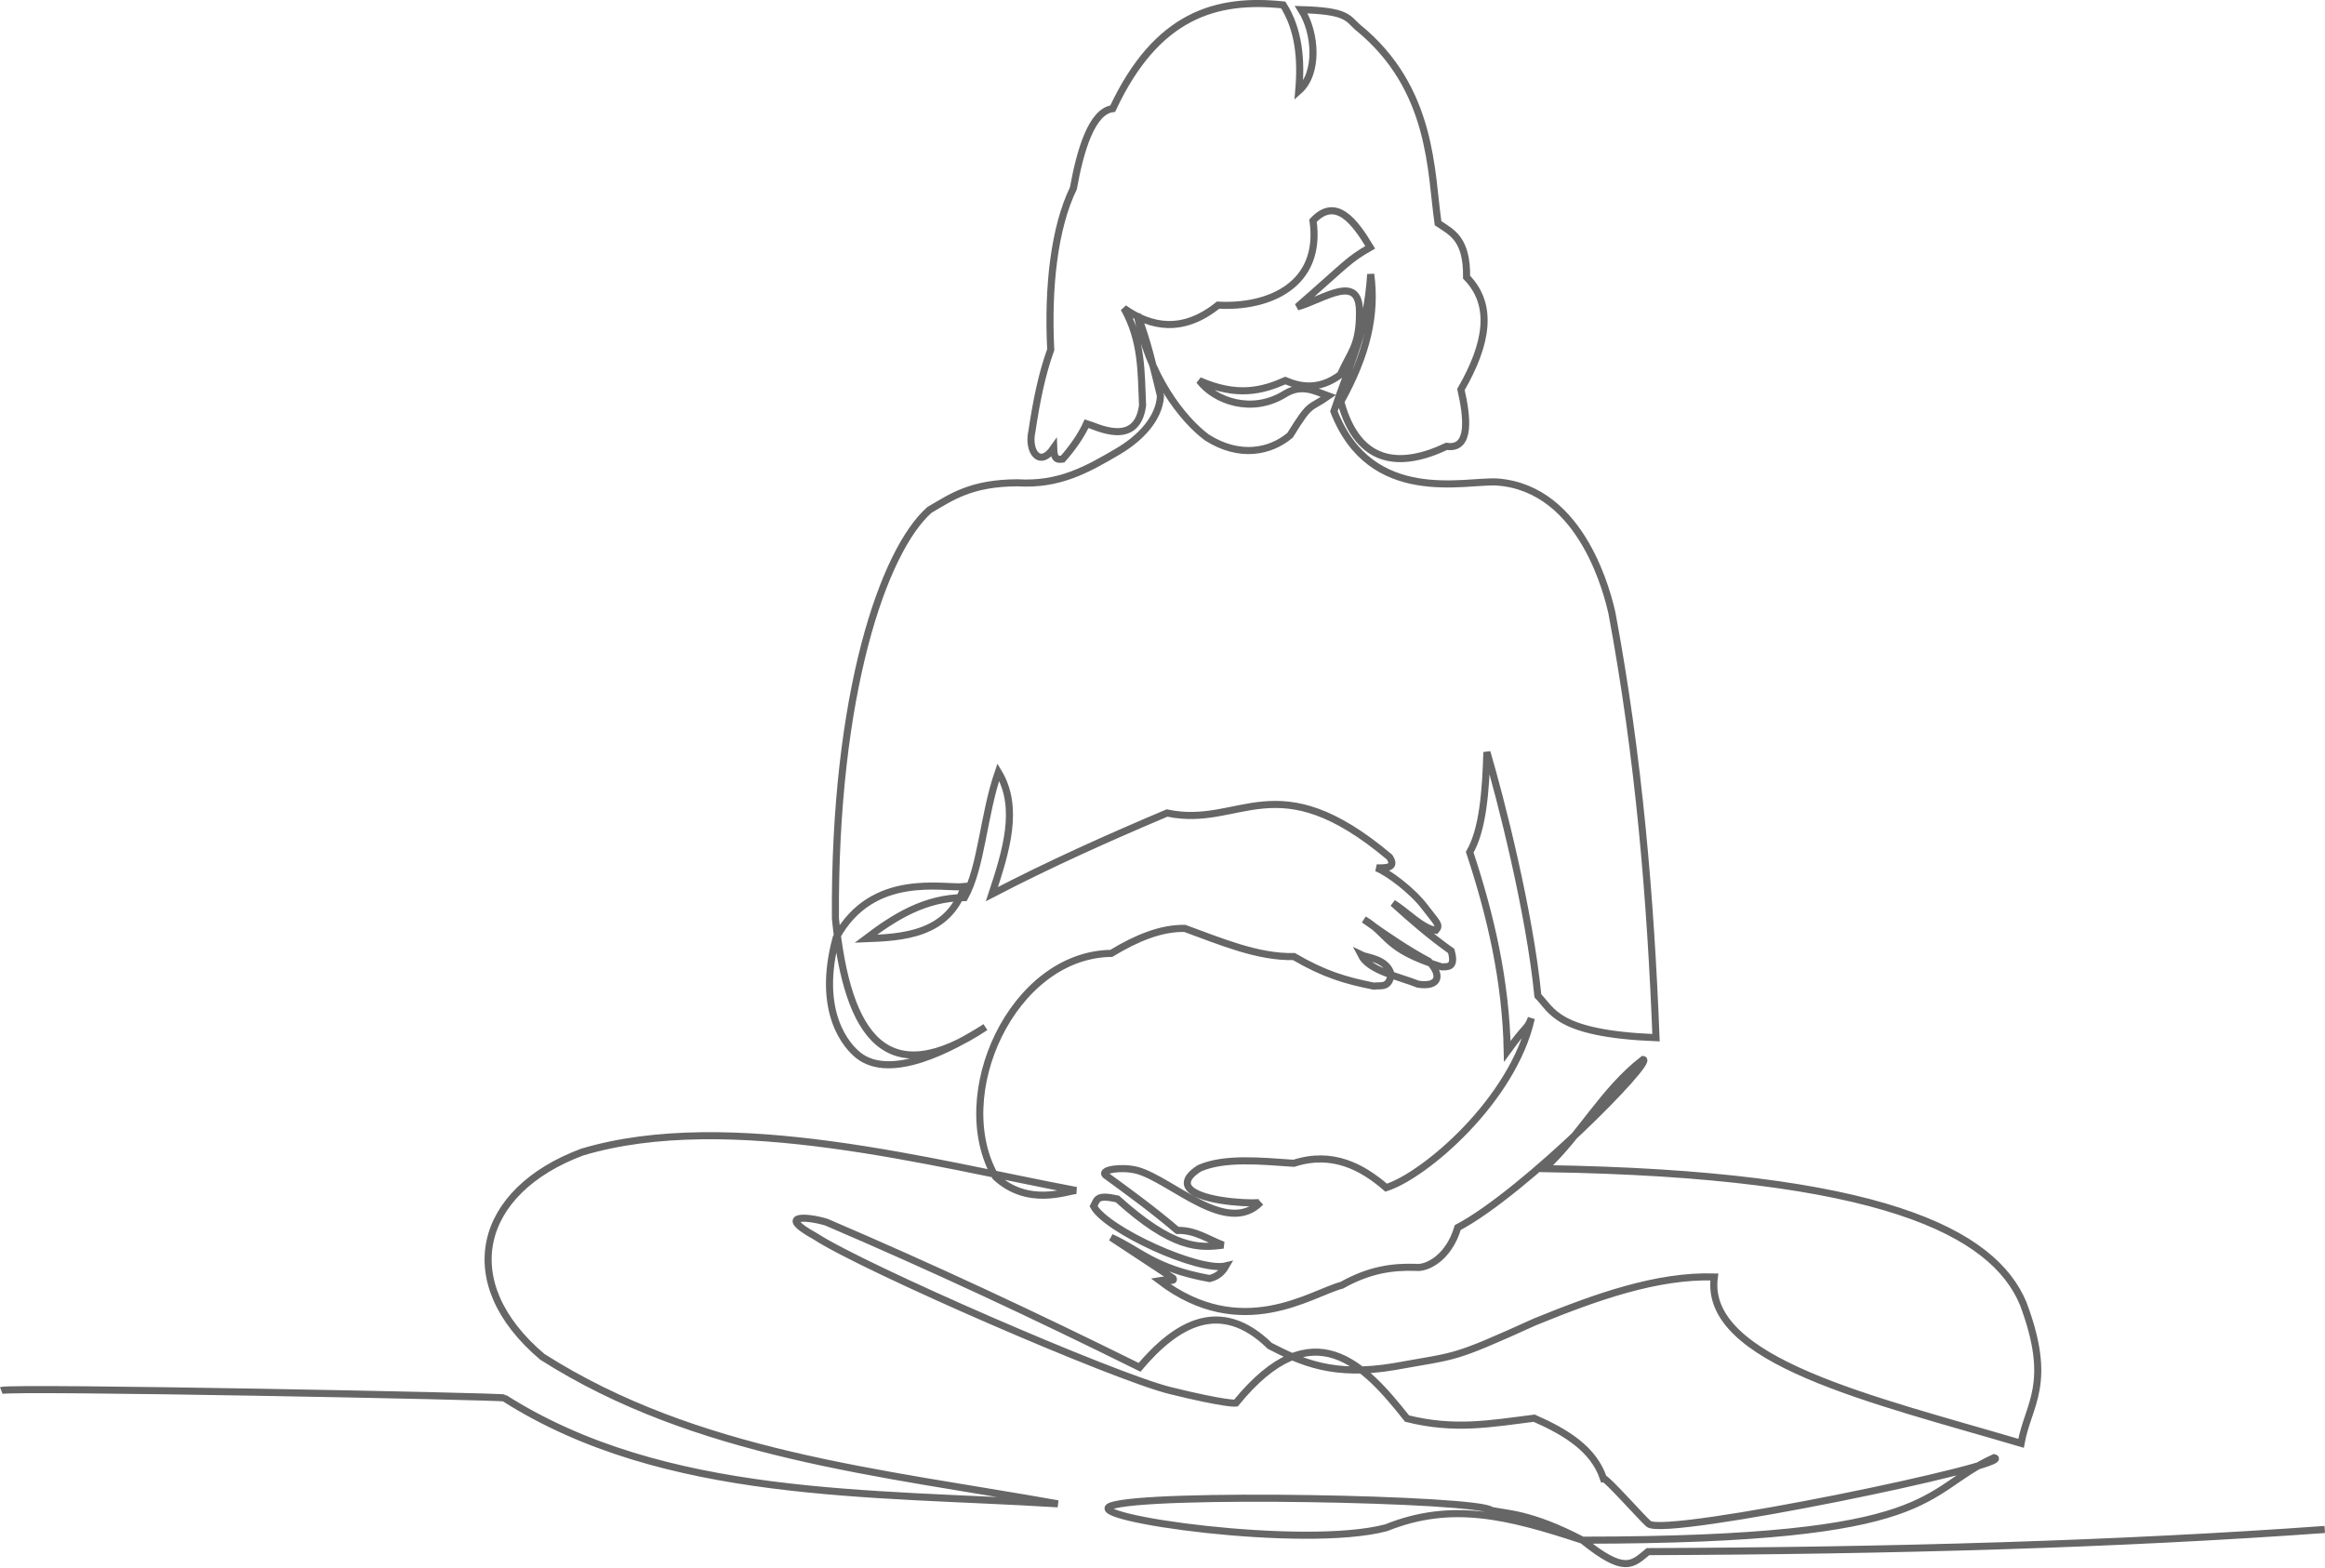
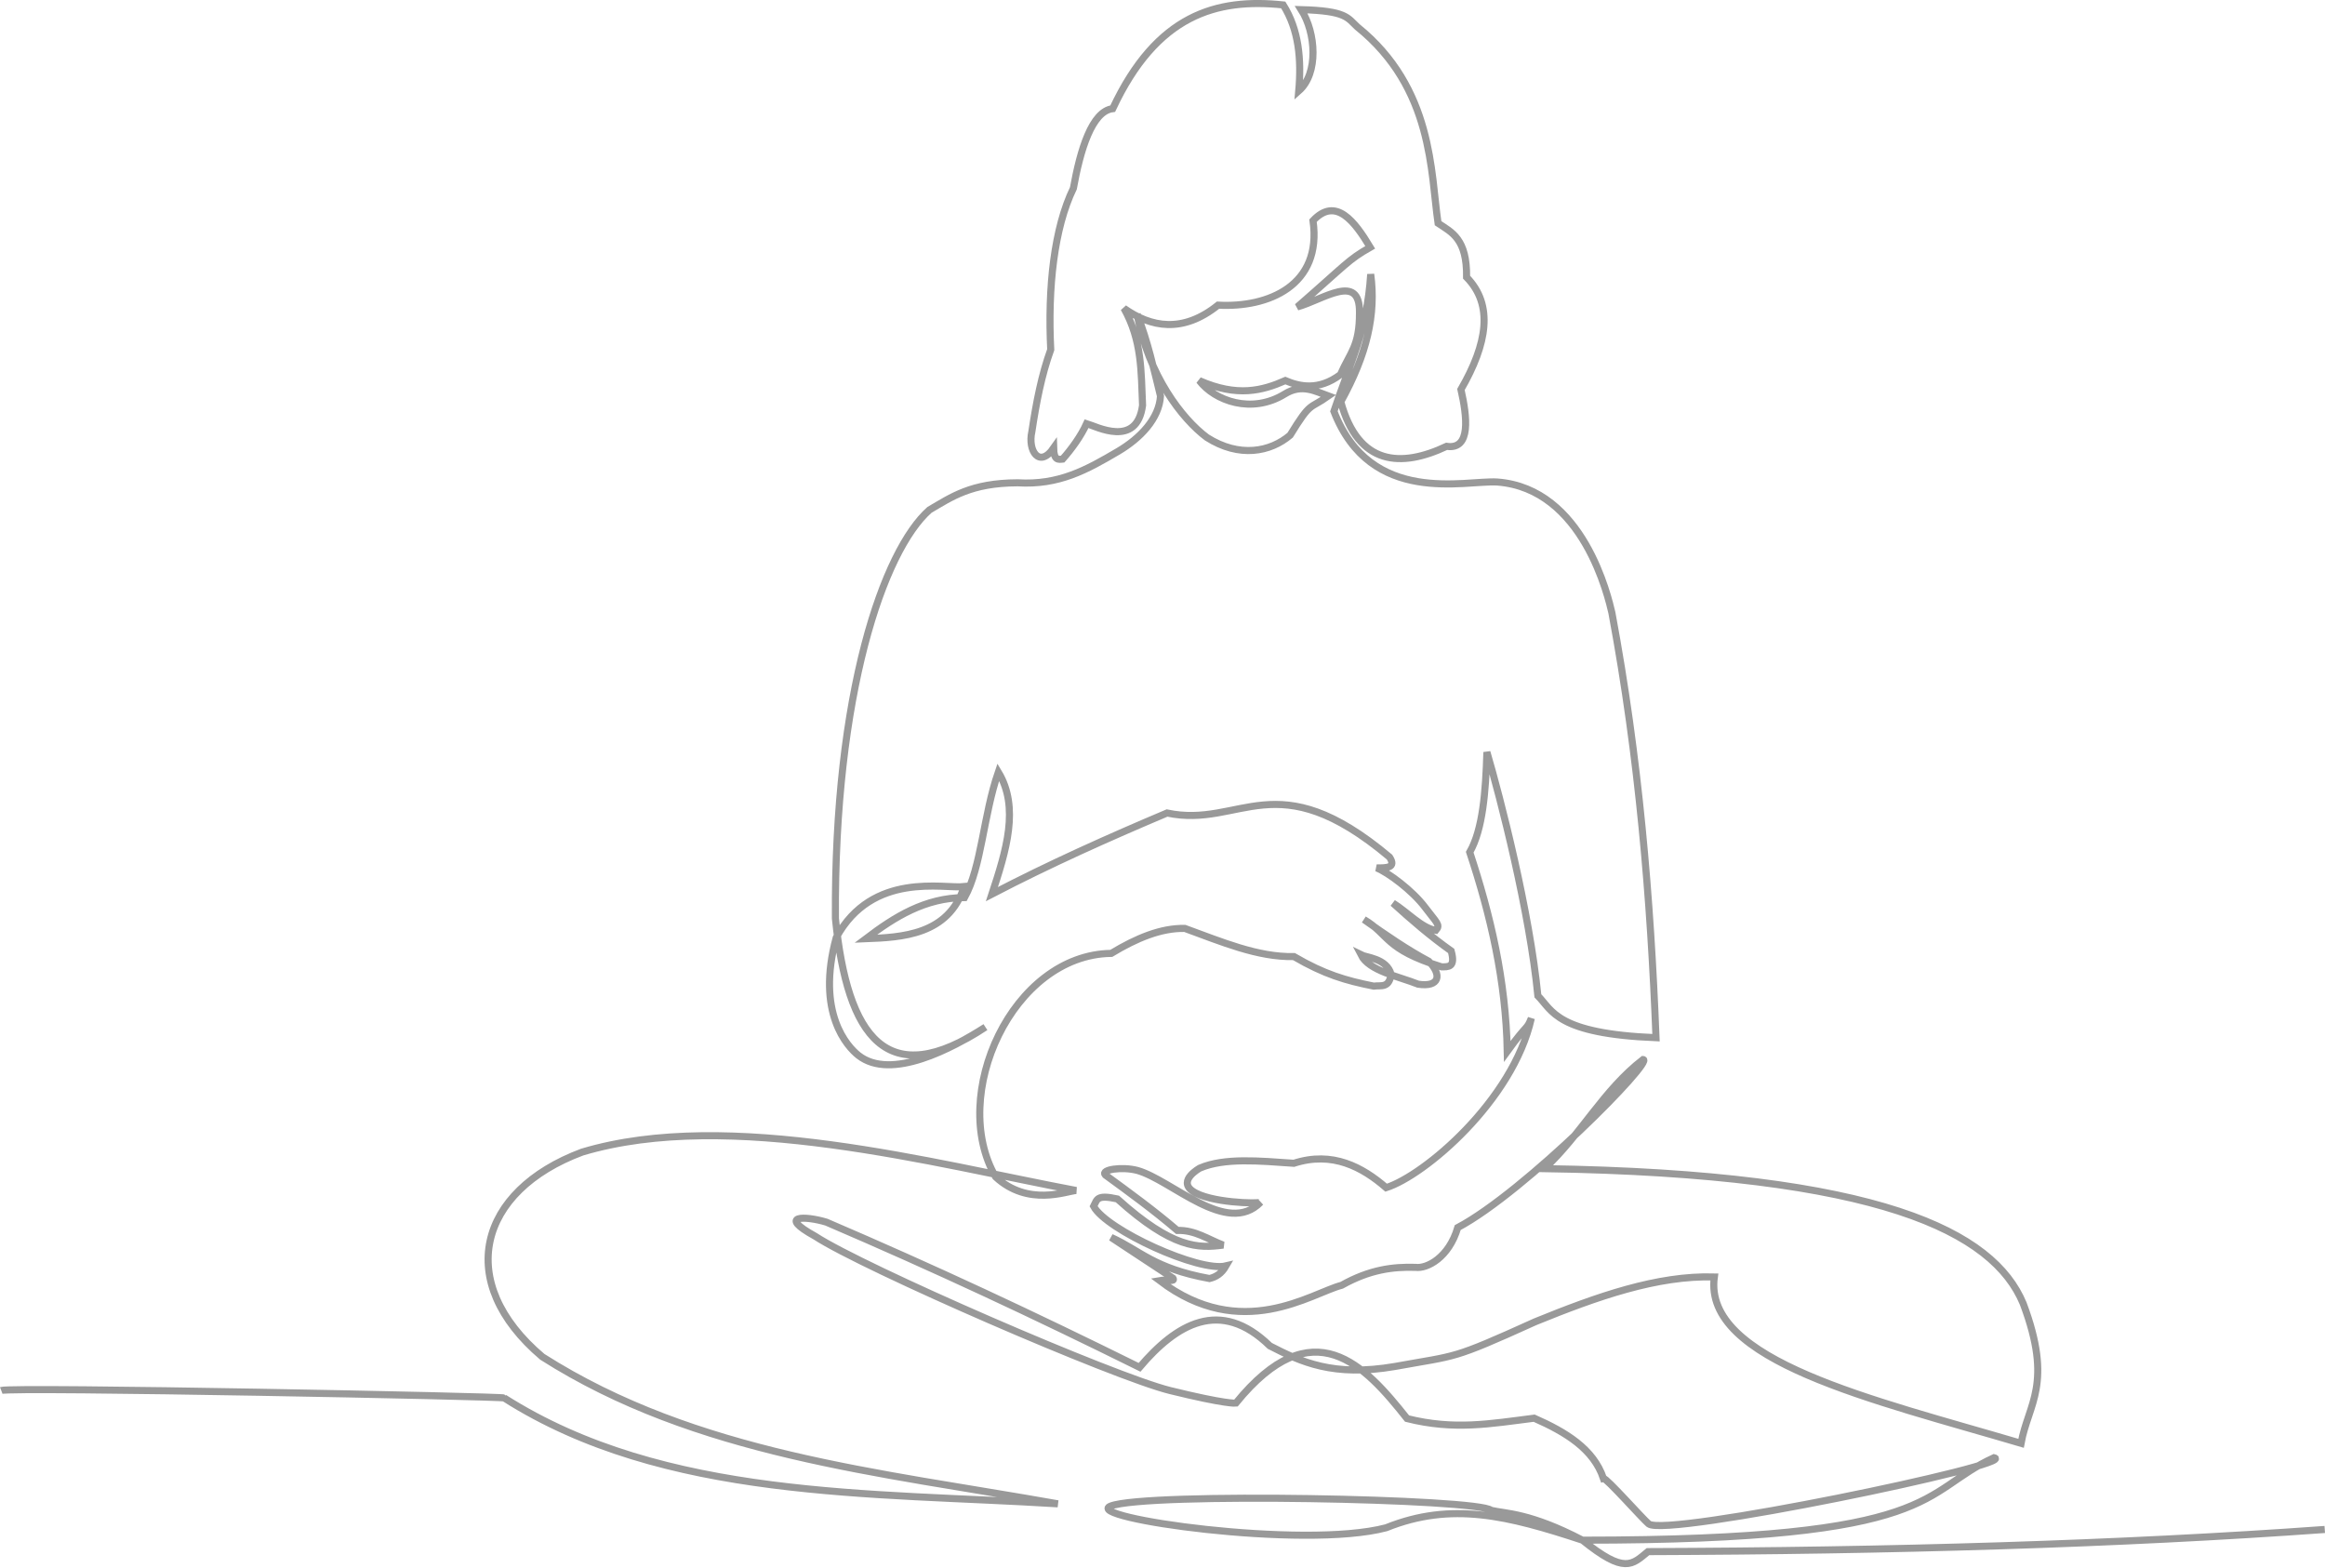
<svg xmlns="http://www.w3.org/2000/svg" width="173.573mm" height="116.997mm" viewBox="0 0 173.573 116.997" version="1.1" id="svg1511">
  <defs id="defs1505" />
  <g id="layer1" transform="translate(-174.7728,1.04602)">
-     <path style="display:inline;fill:none;stroke:#666;stroke-width:0.529;stroke-linecap:butt;stroke-linejoin:miter;stroke-miterlimit:4;stroke-dasharray:none;stroke-opacity:1" d="m 174.866,102.759 c 0.751,-0.284 37.705,0.443 37.547,0.56 11.972,7.608 27.45,7.037 41.335,7.902 -13.366,-2.375 -27.006,-3.665 -38.488,-10.975 -6.59,-5.574 -4.802,-12.382 2.974,-15.284 10.978,-3.287 26.267,0.872 36.883,2.867 -0.723,0.044 -3.59,1.231 -6.018,-1.017 -3.517,-6.076 1.25,-16.586 8.637,-16.685 1.874,-1.134 3.716,-1.903 5.491,-1.863 2.714,0.984 5.426,2.159 8.147,2.103 2.265,1.323 3.862,1.79 5.953,2.205 0.564,-0.076 1.142,0.179 1.299,-0.891 -0.336,-1.183 -1.851,-1.243 -2.251,-1.446 0.606,1.208 2.791,1.603 4.269,2.193 1.585,0.24 1.809,-0.67 0.795,-1.712 -1.57,-0.838 -3.181,-1.934 -4.84,-3.115 1.902,1.118 1.506,2.202 5.789,3.531 0.485,-0.003 1.076,0.072 0.723,-1.185 -1.554,-1.102 -2.952,-2.308 -4.343,-3.571 1.033,0.633 2.162,1.883 3.199,2.031 0.363,-0.416 0.065,-0.555 -0.793,-1.7 -0.957,-1.277 -2.768,-2.615 -3.627,-2.96 0.755,0.005 1.484,-0.006 0.959,-0.809 -8.499,-7.149 -11.087,-2.121 -16.608,-3.29 -4.375,1.85 -8.74,3.8 -13.074,6.056 1.068,-3.242 2.076,-6.471 0.478,-9.112 -1.118,3.228 -1.252,7.094 -2.521,9.369 -2.951,0.016 -5.213,1.439 -7.371,3.073 2.679,-0.105 6.17,-0.261 7.343,-3.889 -1.496,0.168 -6.849,-1.16 -9.551,3.802 -1.526,5.619 0.837,8.152 1.659,8.798 2.429,1.907 6.993,-0.522 9.478,-2.111 -7.334,4.875 -10.306,0.787 -11.198,-8.113 -0.11,-16.799 3.592,-27.463 7.021,-30.502 1.644,-0.954 3.087,-2.01 6.581,-2.022 3.083,0.188 5.151,-0.964 7.497,-2.345 1.668,-0.982 3.07,-2.453 3.169,-4.13 -0.5,-2.018 -0.933,-4.021 -1.738,-6.102 0.822,4.537 3.347,7.812 5.204,9.193 2.421,1.54 4.736,1.085 6.212,-0.17 1.58,-2.567 1.392,-1.894 2.855,-2.926 -0.946,-0.339 -1.973,-0.949 -3.26,-0.145 -2.451,1.513 -5.212,0.519 -6.375,-1.003 2.842,1.247 4.705,0.751 6.422,-0.004 1.02,0.429 2.46,0.796 4.114,-0.446 0.734,-1.681 1.43,-2.118 1.422,-4.627 0.042,-3.037 -2.722,-0.956 -4.64,-0.427 3.69,-3.211 3.783,-3.507 5.442,-4.448 -1.15,-1.909 -2.558,-3.817 -4.271,-1.989 0.692,4.84 -3.342,6.516 -7.089,6.306 -2.637,2.118 -5.015,1.662 -7.026,0.235 1.351,2.416 1.28,4.707 1.39,7.247 -0.426,3.201 -3.458,1.573 -4.177,1.363 -0.427,0.949 -1.157,1.938 -1.789,2.648 -0.317,0.031 -0.65,0.114 -0.674,-0.821 -1.068,1.539 -1.95,0.188 -1.623,-1.237 0.323,-2.149 0.726,-4.236 1.407,-6.112 -0.232,-4.665 0.258,-9.082 1.691,-12.045 0.512,-2.837 1.371,-5.754 2.937,-5.947 3.291,-7.02 7.738,-8.265 12.73,-7.743 1.162,1.846 1.367,4.046 1.158,6.421 1.491,-1.308 1.286,-4.336 0.183,-6.07 3.394,0.093 3.453,0.612 4.191,1.291 5.681,4.576 5.471,10.898 6.027,14.655 1.031,0.688 2.166,1.16 2.129,4.03 2.03,2.072 1.544,4.981 -0.421,8.381 0.454,2.009 0.777,4.521 -1.07,4.244 -3.387,1.602 -6.592,1.461 -7.9,-3.326 1.966,-3.553 2.64,-6.533 2.233,-9.524 -0.275,4.294 -1.54,6.597 -2.748,10.234 2.75,7.103 9.81,5.131 12.188,5.28 6.473,0.475 8.315,8.697 8.565,9.76 2.03,10.887 2.886,21.303 3.295,31.726 -7.432,-0.301 -7.728,-2.024 -8.82,-3.129 -0.621,-6.318 -2.793,-14.754 -3.806,-18.193 -0.09,2.97 -0.305,5.764 -1.282,7.473 1.557,4.707 2.7,9.574 2.803,14.869 1.544,-2.136 1.426,-1.559 1.796,-2.469 -1.377,6.145 -7.975,11.736 -10.838,12.644 -1.769,-1.531 -3.999,-2.754 -6.89,-1.821 -2.555,-0.176 -5.168,-0.432 -7.016,0.359 0,0 -1.67,0.912 -0.558,1.707 1.259,0.899 4.939,0.965 5.093,0.84 -2.5,2.579 -6.644,-1.657 -9.198,-2.371 -1.156,-0.307 -2.749,-0.062 -2.406,0.329 1.847,1.349 3.6,2.621 5.387,4.148 1.328,-0.04 2.312,0.677 3.422,1.095 -1.841,0.245 -3.769,0.279 -7.901,-3.446 -1.572,-0.343 -1.504,0.042 -1.772,0.55 0.949,1.766 7.886,4.938 9.882,4.45 -0.339,0.59 -0.768,0.833 -1.232,0.943 -4.188,-0.764 -5.16,-2.092 -7.345,-3.07 l 4.624,3.049 c 0.185,0.305 -0.51,0.08 -1.006,0.172 6.132,4.659 11.332,0.935 13.595,0.352 2.097,-1.177 3.825,-1.39 5.513,-1.338 0.86,0.117 2.497,-0.733 3.152,-2.969 5.032,-2.664 14.743,-12.511 13.838,-12.547 -2.979,2.303 -4.596,5.558 -7.361,8.146 25.124,0.385 33.51,4.734 35.737,10.071 2.264,6.027 0.374,7.485 -0.16,10.435 -11.082,-3.275 -23.748,-6.152 -22.898,-12.42 -4.271,-0.128 -8.793,1.479 -13.375,3.347 -6.335,2.869 -5.756,2.479 -10.47,3.337 -4.605,0.793 -7.01,-0.338 -9.339,-1.537 -3.709,-3.615 -6.996,-1.618 -9.726,1.6 -7.881,-3.9 -15.308,-7.381 -23.382,-10.839 -1.569,-0.472 -3.717,-0.535 -0.841,1.049 3.618,2.368 22.305,10.49 26.505,11.524 4.2,1.034 4.908,0.94 4.908,0.94 5.762,-7.083 9.611,-2.85 12.781,1.152 3.539,0.885 6.201,0.386 9.49,-0.029 2.366,1.042 4.43,2.298 5.17,4.495 0.203,-0.056 2.908,2.999 3.375,3.393 1.23,1.037 27.821,-4.506 25.787,-4.939 -5.61,2.552 -3.731,6.152 -30.728,6.159 -5.567,-1.835 -9.779,-2.892 -14.653,-0.928 -6.189,1.637 -22.762,-0.762 -20.566,-1.62 2.659,-1.039 27.498,-0.547 28.399,0.319 1.094,0.258 2.893,0.179 6.82,2.229 3.158,2.547 3.7,1.836 4.892,0.854 18.159,-0.061 35.176,-0.547 50.524,-1.654" id="path1172-9" />
+     <path style="display:inline;fill:none;stroke:#999;stroke-width:0.529;stroke-linecap:butt;stroke-linejoin:miter;stroke-miterlimit:4;stroke-dasharray:none;stroke-opacity:1" d="m 174.866,102.759 c 0.751,-0.284 37.705,0.443 37.547,0.56 11.972,7.608 27.45,7.037 41.335,7.902 -13.366,-2.375 -27.006,-3.665 -38.488,-10.975 -6.59,-5.574 -4.802,-12.382 2.974,-15.284 10.978,-3.287 26.267,0.872 36.883,2.867 -0.723,0.044 -3.59,1.231 -6.018,-1.017 -3.517,-6.076 1.25,-16.586 8.637,-16.685 1.874,-1.134 3.716,-1.903 5.491,-1.863 2.714,0.984 5.426,2.159 8.147,2.103 2.265,1.323 3.862,1.79 5.953,2.205 0.564,-0.076 1.142,0.179 1.299,-0.891 -0.336,-1.183 -1.851,-1.243 -2.251,-1.446 0.606,1.208 2.791,1.603 4.269,2.193 1.585,0.24 1.809,-0.67 0.795,-1.712 -1.57,-0.838 -3.181,-1.934 -4.84,-3.115 1.902,1.118 1.506,2.202 5.789,3.531 0.485,-0.003 1.076,0.072 0.723,-1.185 -1.554,-1.102 -2.952,-2.308 -4.343,-3.571 1.033,0.633 2.162,1.883 3.199,2.031 0.363,-0.416 0.065,-0.555 -0.793,-1.7 -0.957,-1.277 -2.768,-2.615 -3.627,-2.96 0.755,0.005 1.484,-0.006 0.959,-0.809 -8.499,-7.149 -11.087,-2.121 -16.608,-3.29 -4.375,1.85 -8.74,3.8 -13.074,6.056 1.068,-3.242 2.076,-6.471 0.478,-9.112 -1.118,3.228 -1.252,7.094 -2.521,9.369 -2.951,0.016 -5.213,1.439 -7.371,3.073 2.679,-0.105 6.17,-0.261 7.343,-3.889 -1.496,0.168 -6.849,-1.16 -9.551,3.802 -1.526,5.619 0.837,8.152 1.659,8.798 2.429,1.907 6.993,-0.522 9.478,-2.111 -7.334,4.875 -10.306,0.787 -11.198,-8.113 -0.11,-16.799 3.592,-27.463 7.021,-30.502 1.644,-0.954 3.087,-2.01 6.581,-2.022 3.083,0.188 5.151,-0.964 7.497,-2.345 1.668,-0.982 3.07,-2.453 3.169,-4.13 -0.5,-2.018 -0.933,-4.021 -1.738,-6.102 0.822,4.537 3.347,7.812 5.204,9.193 2.421,1.54 4.736,1.085 6.212,-0.17 1.58,-2.567 1.392,-1.894 2.855,-2.926 -0.946,-0.339 -1.973,-0.949 -3.26,-0.145 -2.451,1.513 -5.212,0.519 -6.375,-1.003 2.842,1.247 4.705,0.751 6.422,-0.004 1.02,0.429 2.46,0.796 4.114,-0.446 0.734,-1.681 1.43,-2.118 1.422,-4.627 0.042,-3.037 -2.722,-0.956 -4.64,-0.427 3.69,-3.211 3.783,-3.507 5.442,-4.448 -1.15,-1.909 -2.558,-3.817 -4.271,-1.989 0.692,4.84 -3.342,6.516 -7.089,6.306 -2.637,2.118 -5.015,1.662 -7.026,0.235 1.351,2.416 1.28,4.707 1.39,7.247 -0.426,3.201 -3.458,1.573 -4.177,1.363 -0.427,0.949 -1.157,1.938 -1.789,2.648 -0.317,0.031 -0.65,0.114 -0.674,-0.821 -1.068,1.539 -1.95,0.188 -1.623,-1.237 0.323,-2.149 0.726,-4.236 1.407,-6.112 -0.232,-4.665 0.258,-9.082 1.691,-12.045 0.512,-2.837 1.371,-5.754 2.937,-5.947 3.291,-7.02 7.738,-8.265 12.73,-7.743 1.162,1.846 1.367,4.046 1.158,6.421 1.491,-1.308 1.286,-4.336 0.183,-6.07 3.394,0.093 3.453,0.612 4.191,1.291 5.681,4.576 5.471,10.898 6.027,14.655 1.031,0.688 2.166,1.16 2.129,4.03 2.03,2.072 1.544,4.981 -0.421,8.381 0.454,2.009 0.777,4.521 -1.07,4.244 -3.387,1.602 -6.592,1.461 -7.9,-3.326 1.966,-3.553 2.64,-6.533 2.233,-9.524 -0.275,4.294 -1.54,6.597 -2.748,10.234 2.75,7.103 9.81,5.131 12.188,5.28 6.473,0.475 8.315,8.697 8.565,9.76 2.03,10.887 2.886,21.303 3.295,31.726 -7.432,-0.301 -7.728,-2.024 -8.82,-3.129 -0.621,-6.318 -2.793,-14.754 -3.806,-18.193 -0.09,2.97 -0.305,5.764 -1.282,7.473 1.557,4.707 2.7,9.574 2.803,14.869 1.544,-2.136 1.426,-1.559 1.796,-2.469 -1.377,6.145 -7.975,11.736 -10.838,12.644 -1.769,-1.531 -3.999,-2.754 -6.89,-1.821 -2.555,-0.176 -5.168,-0.432 -7.016,0.359 0,0 -1.67,0.912 -0.558,1.707 1.259,0.899 4.939,0.965 5.093,0.84 -2.5,2.579 -6.644,-1.657 -9.198,-2.371 -1.156,-0.307 -2.749,-0.062 -2.406,0.329 1.847,1.349 3.6,2.621 5.387,4.148 1.328,-0.04 2.312,0.677 3.422,1.095 -1.841,0.245 -3.769,0.279 -7.901,-3.446 -1.572,-0.343 -1.504,0.042 -1.772,0.55 0.949,1.766 7.886,4.938 9.882,4.45 -0.339,0.59 -0.768,0.833 -1.232,0.943 -4.188,-0.764 -5.16,-2.092 -7.345,-3.07 l 4.624,3.049 c 0.185,0.305 -0.51,0.08 -1.006,0.172 6.132,4.659 11.332,0.935 13.595,0.352 2.097,-1.177 3.825,-1.39 5.513,-1.338 0.86,0.117 2.497,-0.733 3.152,-2.969 5.032,-2.664 14.743,-12.511 13.838,-12.547 -2.979,2.303 -4.596,5.558 -7.361,8.146 25.124,0.385 33.51,4.734 35.737,10.071 2.264,6.027 0.374,7.485 -0.16,10.435 -11.082,-3.275 -23.748,-6.152 -22.898,-12.42 -4.271,-0.128 -8.793,1.479 -13.375,3.347 -6.335,2.869 -5.756,2.479 -10.47,3.337 -4.605,0.793 -7.01,-0.338 -9.339,-1.537 -3.709,-3.615 -6.996,-1.618 -9.726,1.6 -7.881,-3.9 -15.308,-7.381 -23.382,-10.839 -1.569,-0.472 -3.717,-0.535 -0.841,1.049 3.618,2.368 22.305,10.49 26.505,11.524 4.2,1.034 4.908,0.94 4.908,0.94 5.762,-7.083 9.611,-2.85 12.781,1.152 3.539,0.885 6.201,0.386 9.49,-0.029 2.366,1.042 4.43,2.298 5.17,4.495 0.203,-0.056 2.908,2.999 3.375,3.393 1.23,1.037 27.821,-4.506 25.787,-4.939 -5.61,2.552 -3.731,6.152 -30.728,6.159 -5.567,-1.835 -9.779,-2.892 -14.653,-0.928 -6.189,1.637 -22.762,-0.762 -20.566,-1.62 2.659,-1.039 27.498,-0.547 28.399,0.319 1.094,0.258 2.893,0.179 6.82,2.229 3.158,2.547 3.7,1.836 4.892,0.854 18.159,-0.061 35.176,-0.547 50.524,-1.654" id="path1172-9" />
  </g>
</svg>
